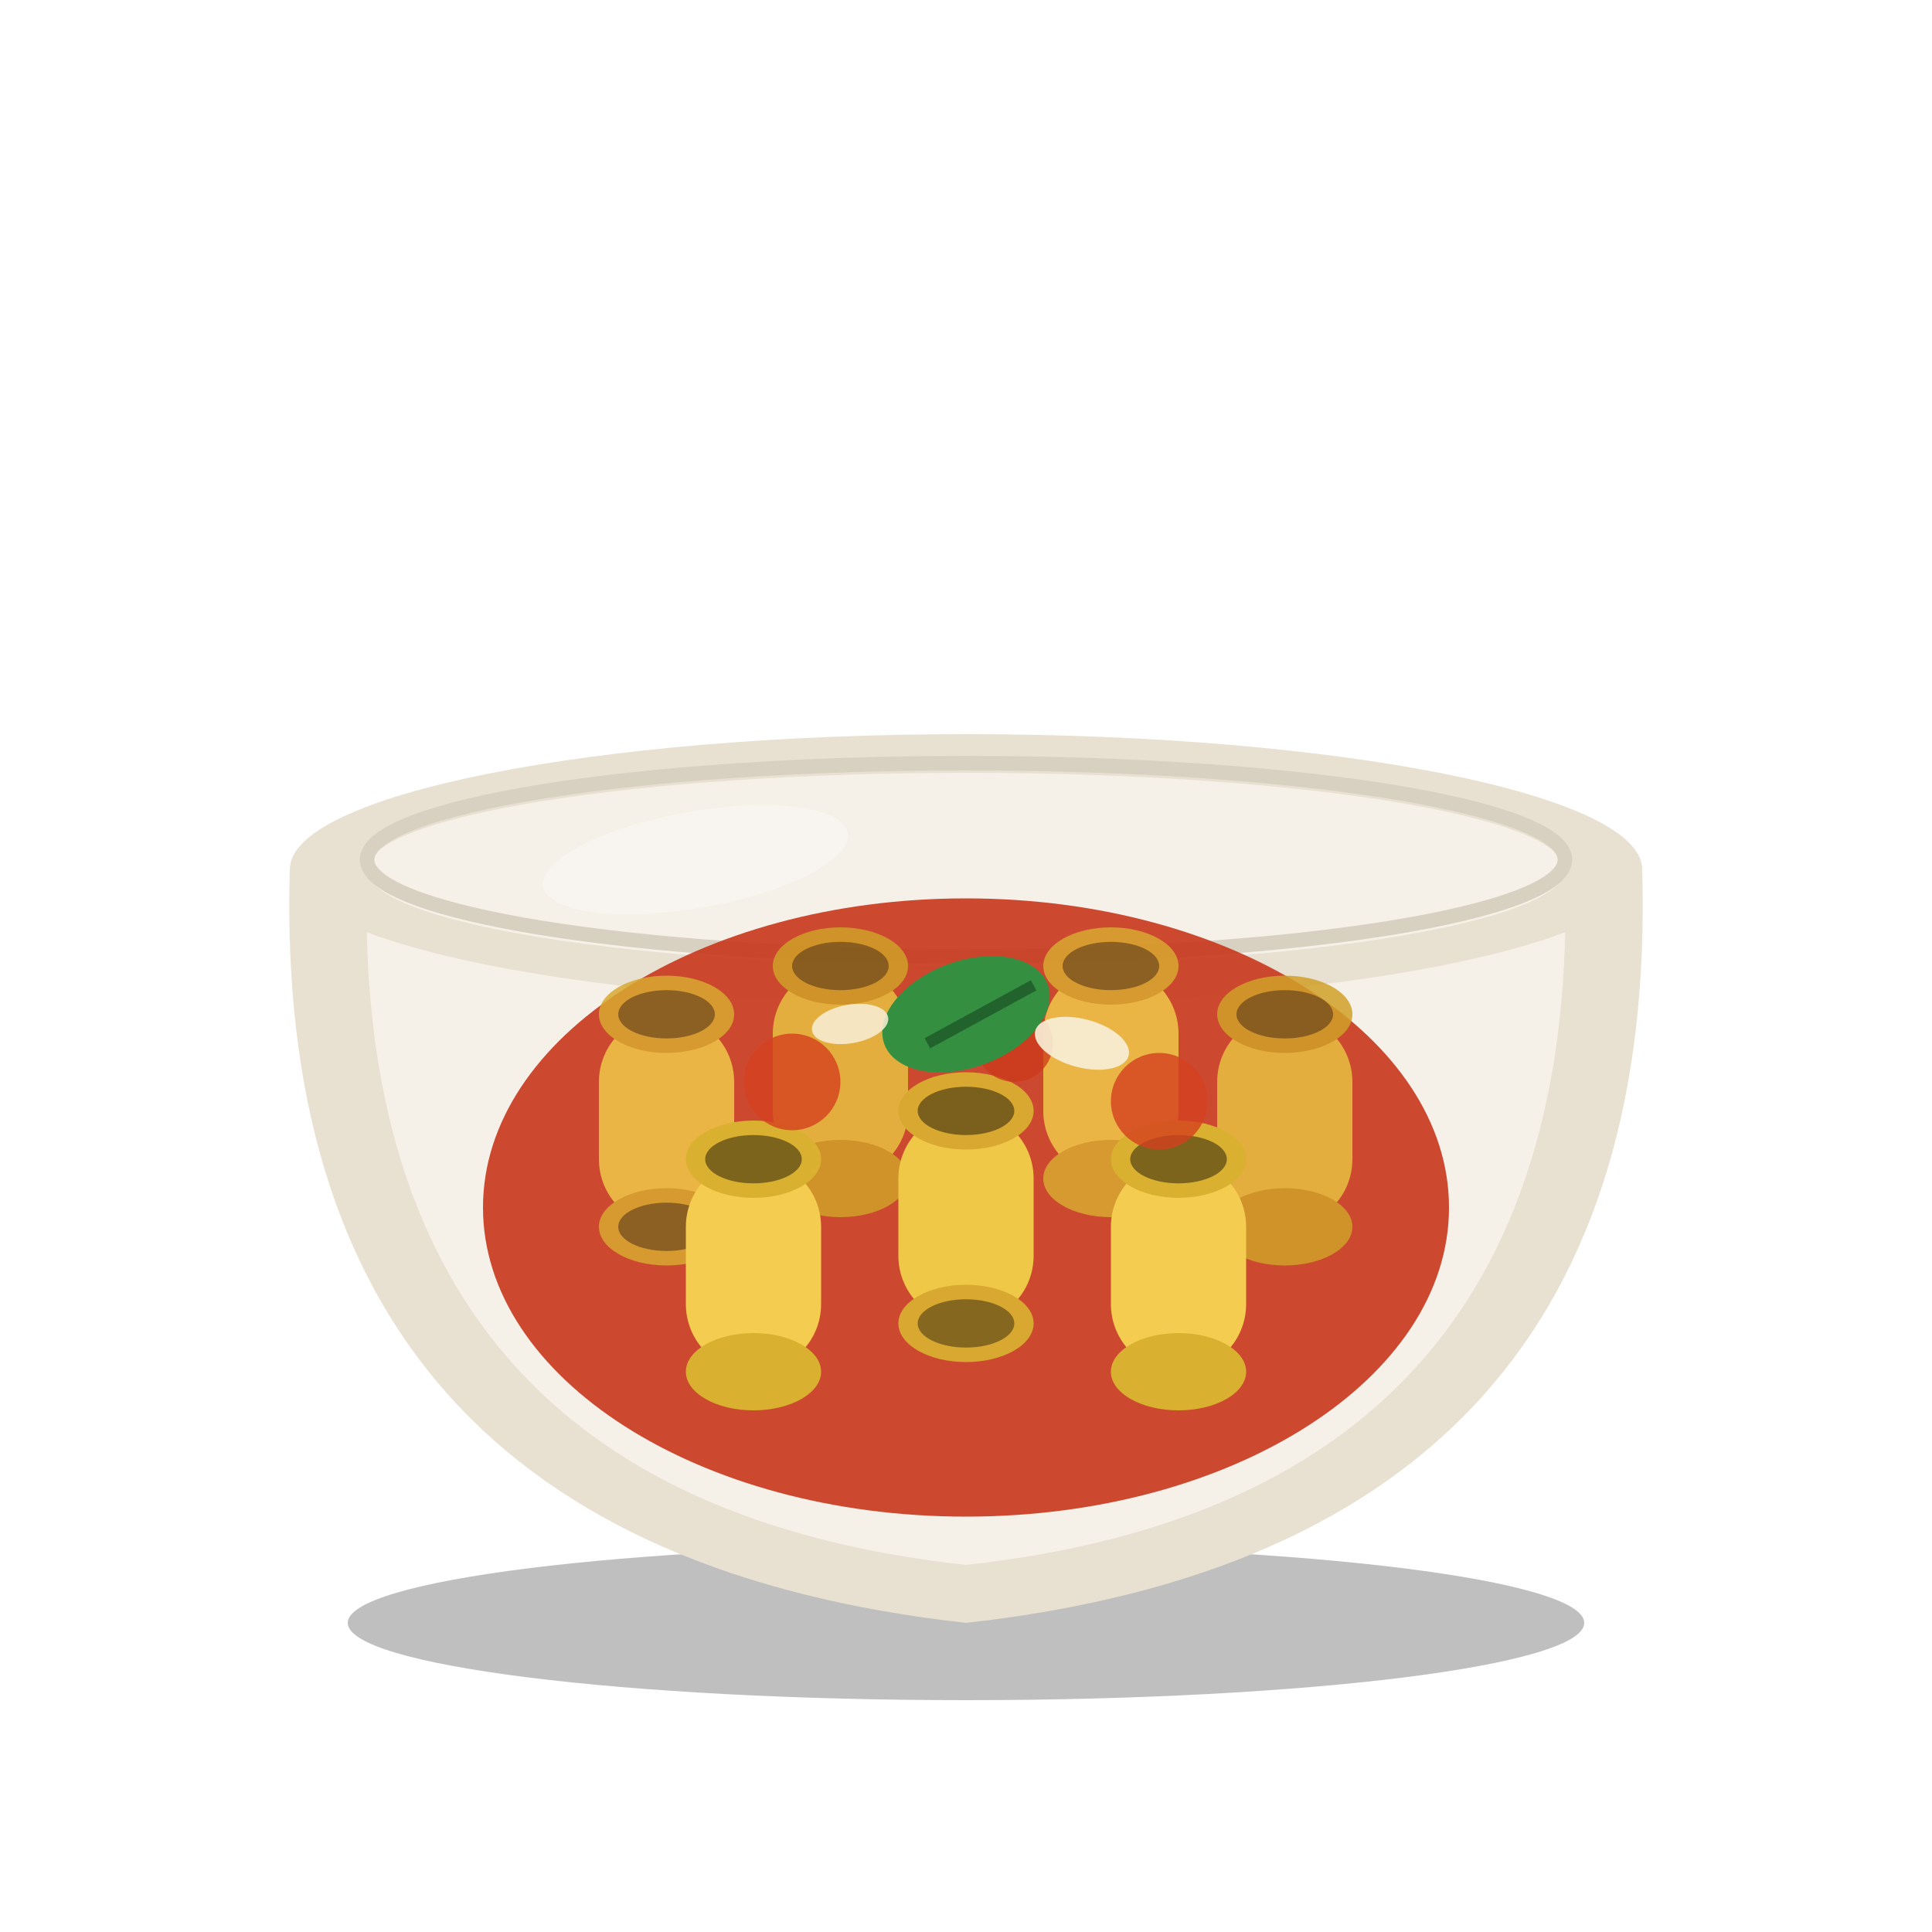
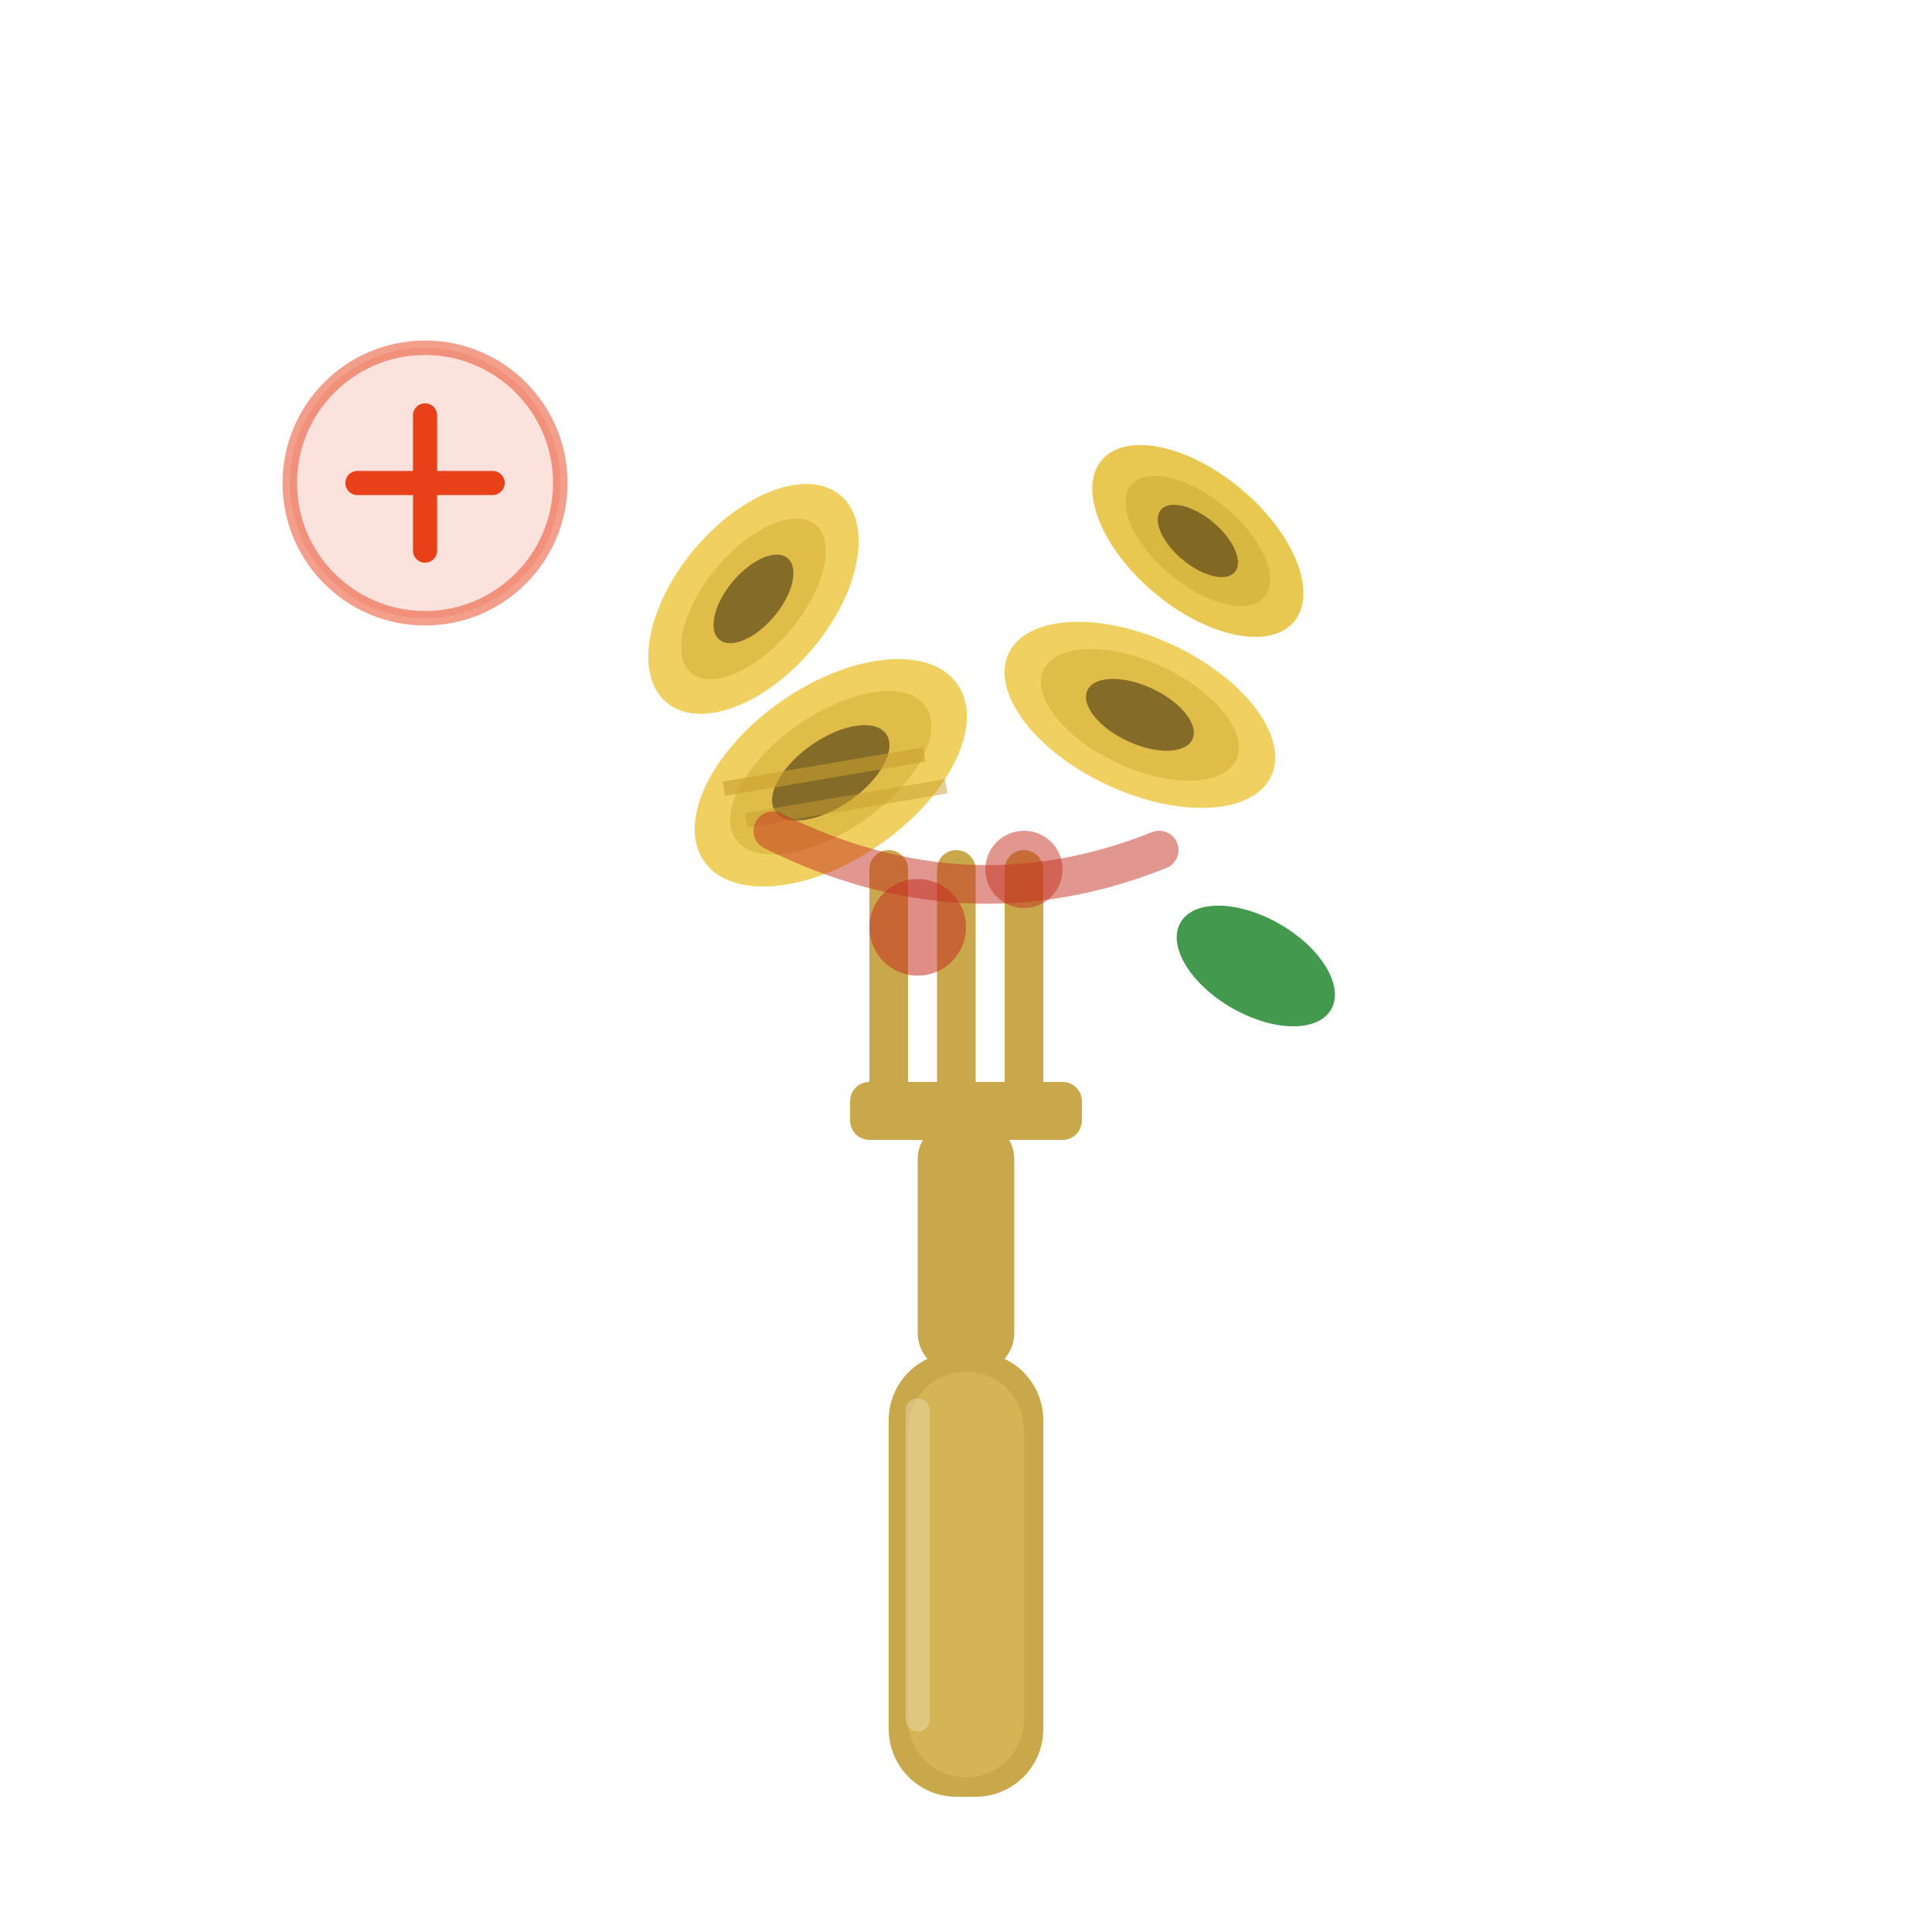
<svg xmlns="http://www.w3.org/2000/svg" viewBox="0 0 200 200">
-   <ellipse cx="100" cy="168" rx="64" ry="8" fill="rgba(0,0,0,0.25)" />
-   <path d="M 30 90 Q 28 160 100 168 Q 172 160 170 90 Z" fill="#e8e0d0" />
-   <path d="M 38 90 Q 36 155 100 162 Q 164 155 162 90 Z" fill="#f5f0e8" />
-   <ellipse cx="100" cy="90" rx="70" ry="14" fill="#e8e0d0" />
-   <ellipse cx="100" cy="90" rx="62" ry="10" fill="#f5f0e8" />
-   <ellipse cx="100" cy="89" rx="62" ry="10" fill="none" stroke="#d8d0c0" stroke-width="1.5" />
-   <ellipse cx="100" cy="125" rx="50" ry="32" fill="#c8361c" opacity="0.9" />
-   <g opacity="0.85">
-     <rect x="62" y="105" width="14" height="22" rx="7" fill="#f0c848" />
-     <ellipse cx="69" cy="105" rx="7" ry="4" fill="#d8a830" />
-     <ellipse cx="69" cy="127" rx="7" ry="4" fill="#d8a830" />
-     <ellipse cx="69" cy="105" rx="5" ry="2.5" fill="#282010" opacity="0.5" />
-     <ellipse cx="69" cy="127" rx="5" ry="2.5" fill="#282010" opacity="0.5" />
-     <rect x="80" y="100" width="14" height="22" rx="7" fill="#e8c040" />
-     <ellipse cx="87" cy="100" rx="7" ry="4" fill="#d0a028" />
-     <ellipse cx="87" cy="122" rx="7" ry="4" fill="#d0a028" />
-     <ellipse cx="87" cy="100" rx="5" ry="2.5" fill="#282010" opacity="0.5" />
-     <rect x="108" y="100" width="14" height="22" rx="7" fill="#f0c848" />
-     <ellipse cx="115" cy="100" rx="7" ry="4" fill="#d8a830" />
-     <ellipse cx="115" cy="122" rx="7" ry="4" fill="#d8a830" />
-     <ellipse cx="115" cy="100" rx="5" ry="2.5" fill="#282010" opacity="0.5" />
-     <rect x="126" y="105" width="14" height="22" rx="7" fill="#e8c040" />
-     <ellipse cx="133" cy="105" rx="7" ry="4" fill="#d0a028" />
-     <ellipse cx="133" cy="127" rx="7" ry="4" fill="#d0a028" />
-     <ellipse cx="133" cy="105" rx="5" ry="2.5" fill="#282010" opacity="0.5" />
-   </g>
-   <rect x="71" y="120" width="14" height="22" rx="7" fill="#f4cc50" />
-   <ellipse cx="78" cy="120" rx="7" ry="4" fill="#dab030" />
-   <ellipse cx="78" cy="142" rx="7" ry="4" fill="#dab030" />
-   <ellipse cx="78" cy="120" rx="5" ry="2.5" fill="#1e180a" opacity="0.5" />
-   <rect x="93" y="115" width="14" height="22" rx="7" fill="#f0c848" />
-   <ellipse cx="100" cy="115" rx="7" ry="4" fill="#d8a830" />
-   <ellipse cx="100" cy="137" rx="7" ry="4" fill="#d8a830" />
-   <ellipse cx="100" cy="115" rx="5" ry="2.5" fill="#1e180a" opacity="0.5" />
-   <ellipse cx="100" cy="137" rx="5" ry="2.5" fill="#1e180a" opacity="0.45" />
-   <rect x="115" y="120" width="14" height="22" rx="7" fill="#f4cc50" />
-   <ellipse cx="122" cy="120" rx="7" ry="4" fill="#dab030" />
-   <ellipse cx="122" cy="142" rx="7" ry="4" fill="#dab030" />
-   <ellipse cx="122" cy="120" rx="5" ry="2.5" fill="#1e180a" opacity="0.5" />
-   <circle cx="82" cy="112" r="5" fill="#d4401e" opacity="0.8" />
-   <circle cx="105" cy="108" r="4" fill="#cc3818" opacity="0.75" />
-   <circle cx="120" cy="114" r="5" fill="#d4401e" opacity="0.8" />
-   <ellipse cx="100" cy="105" rx="9" ry="5.5" fill="#349040" transform="rotate(-20,100,105)" />
-   <line x1="96" y1="108" x2="107" y2="102" stroke="#1e5828" stroke-width="1.2" opacity="0.8" />
-   <ellipse cx="112" cy="108" rx="5" ry="2.5" fill="#f8f0d8" opacity="0.9" transform="rotate(15,112,108)" />
-   <ellipse cx="88" cy="106" rx="4" ry="2" fill="#f8f0d8" opacity="0.85" transform="rotate(-10,88,106)" />
-   <ellipse cx="72" cy="89" rx="16" ry="5" fill="rgba(255,255,255,0.3)" transform="rotate(-10,72,89)" />
+   <rect x="92" y="140" width="16" height="46" rx="7" fill="#c9a84c" />
+   <rect x="94" y="142" width="12" height="42" rx="6" fill="#d4b455" />
+   <path d="M 95 146 L 95 178" stroke="rgba(255,255,255,0.25)" stroke-width="2.5" stroke-linecap="round" />
+   <rect x="95" y="116" width="10" height="26" rx="4" fill="#c9a84c" />
+   <rect x="90" y="88" width="4" height="30" rx="2" fill="#c9a84c" />
+   <rect x="97" y="88" width="4" height="30" rx="2" fill="#c9a84c" />
+   <rect x="104" y="88" width="4" height="30" rx="2" fill="#c9a84c" />
+   <rect x="88" y="112" width="24" height="6" rx="2" fill="#c9a84c" />
+   <ellipse cx="86" cy="80" rx="16" ry="9" fill="#f0d060" transform="rotate(-35,86,80)" />
+   <ellipse cx="86" cy="80" rx="12" ry="6" fill="#e0bc48" transform="rotate(-35,86,80)" />
+   <ellipse cx="86" cy="80" rx="7" ry="3.5" fill="#2a1a08" opacity="0.5" transform="rotate(-35,86,80)" />
+   <line x1="76" y1="75" x2="95" y2="84" stroke="#c8a030" stroke-width="1.5" opacity="0.6" transform="rotate(-35,86,80)" />
+   <line x1="76" y1="79" x2="95" y2="88" stroke="#c8a030" stroke-width="1.5" opacity="0.5" transform="rotate(-35,86,80)" />
+   <ellipse cx="118" cy="74" rx="15" ry="8" fill="#f0d060" transform="rotate(25,118,74)" />
+   <ellipse cx="118" cy="74" rx="11" ry="5.5" fill="#e0bc48" transform="rotate(25,118,74)" />
+   <ellipse cx="118" cy="74" rx="6" ry="3" fill="#2a1a08" opacity="0.5" transform="rotate(25,118,74)" />
+   <ellipse cx="78" cy="62" rx="14" ry="8" fill="#f0d060" transform="rotate(-50,78,62)" />
+   <ellipse cx="78" cy="62" rx="10" ry="5" fill="#e0bc48" transform="rotate(-50,78,62)" />
+   <ellipse cx="78" cy="62" rx="5.5" ry="2.8" fill="#2a1a08" opacity="0.5" transform="rotate(-50,78,62)" />
+   <ellipse cx="124" cy="56" rx="13" ry="7" fill="#e8c850" transform="rotate(40,124,56)" />
+   <ellipse cx="124" cy="56" rx="9" ry="4.5" fill="#d8b840" transform="rotate(40,124,56)" />
+   <ellipse cx="124" cy="56" rx="5" ry="2.5" fill="#2a1a08" opacity="0.5" transform="rotate(40,124,56)" />
+   <path d="M 80 86 Q 100 96 120 88" fill="none" stroke="rgba(196,48,32,0.5)" stroke-width="4" stroke-linecap="round" />
+   <circle cx="95" cy="96" r="5" fill="#c43020" opacity="0.55" />
+   <circle cx="106" cy="90" r="4" fill="#c43020" opacity="0.5" />
+   <ellipse cx="130" cy="100" rx="9" ry="5" fill="#228830" opacity="0.85" transform="rotate(30,130,100)" />
+   <circle cx="44" cy="50" r="14" fill="rgba(232,65,26,0.15)" stroke="rgba(232,65,26,0.5)" stroke-width="1.5" />
+   <line x1="44" y1="43" x2="44" y2="57" stroke="#e8411a" stroke-width="2.5" stroke-linecap="round" />
+   <line x1="37" y1="50" x2="51" y2="50" stroke="#e8411a" stroke-width="2.5" stroke-linecap="round" />
</svg>
